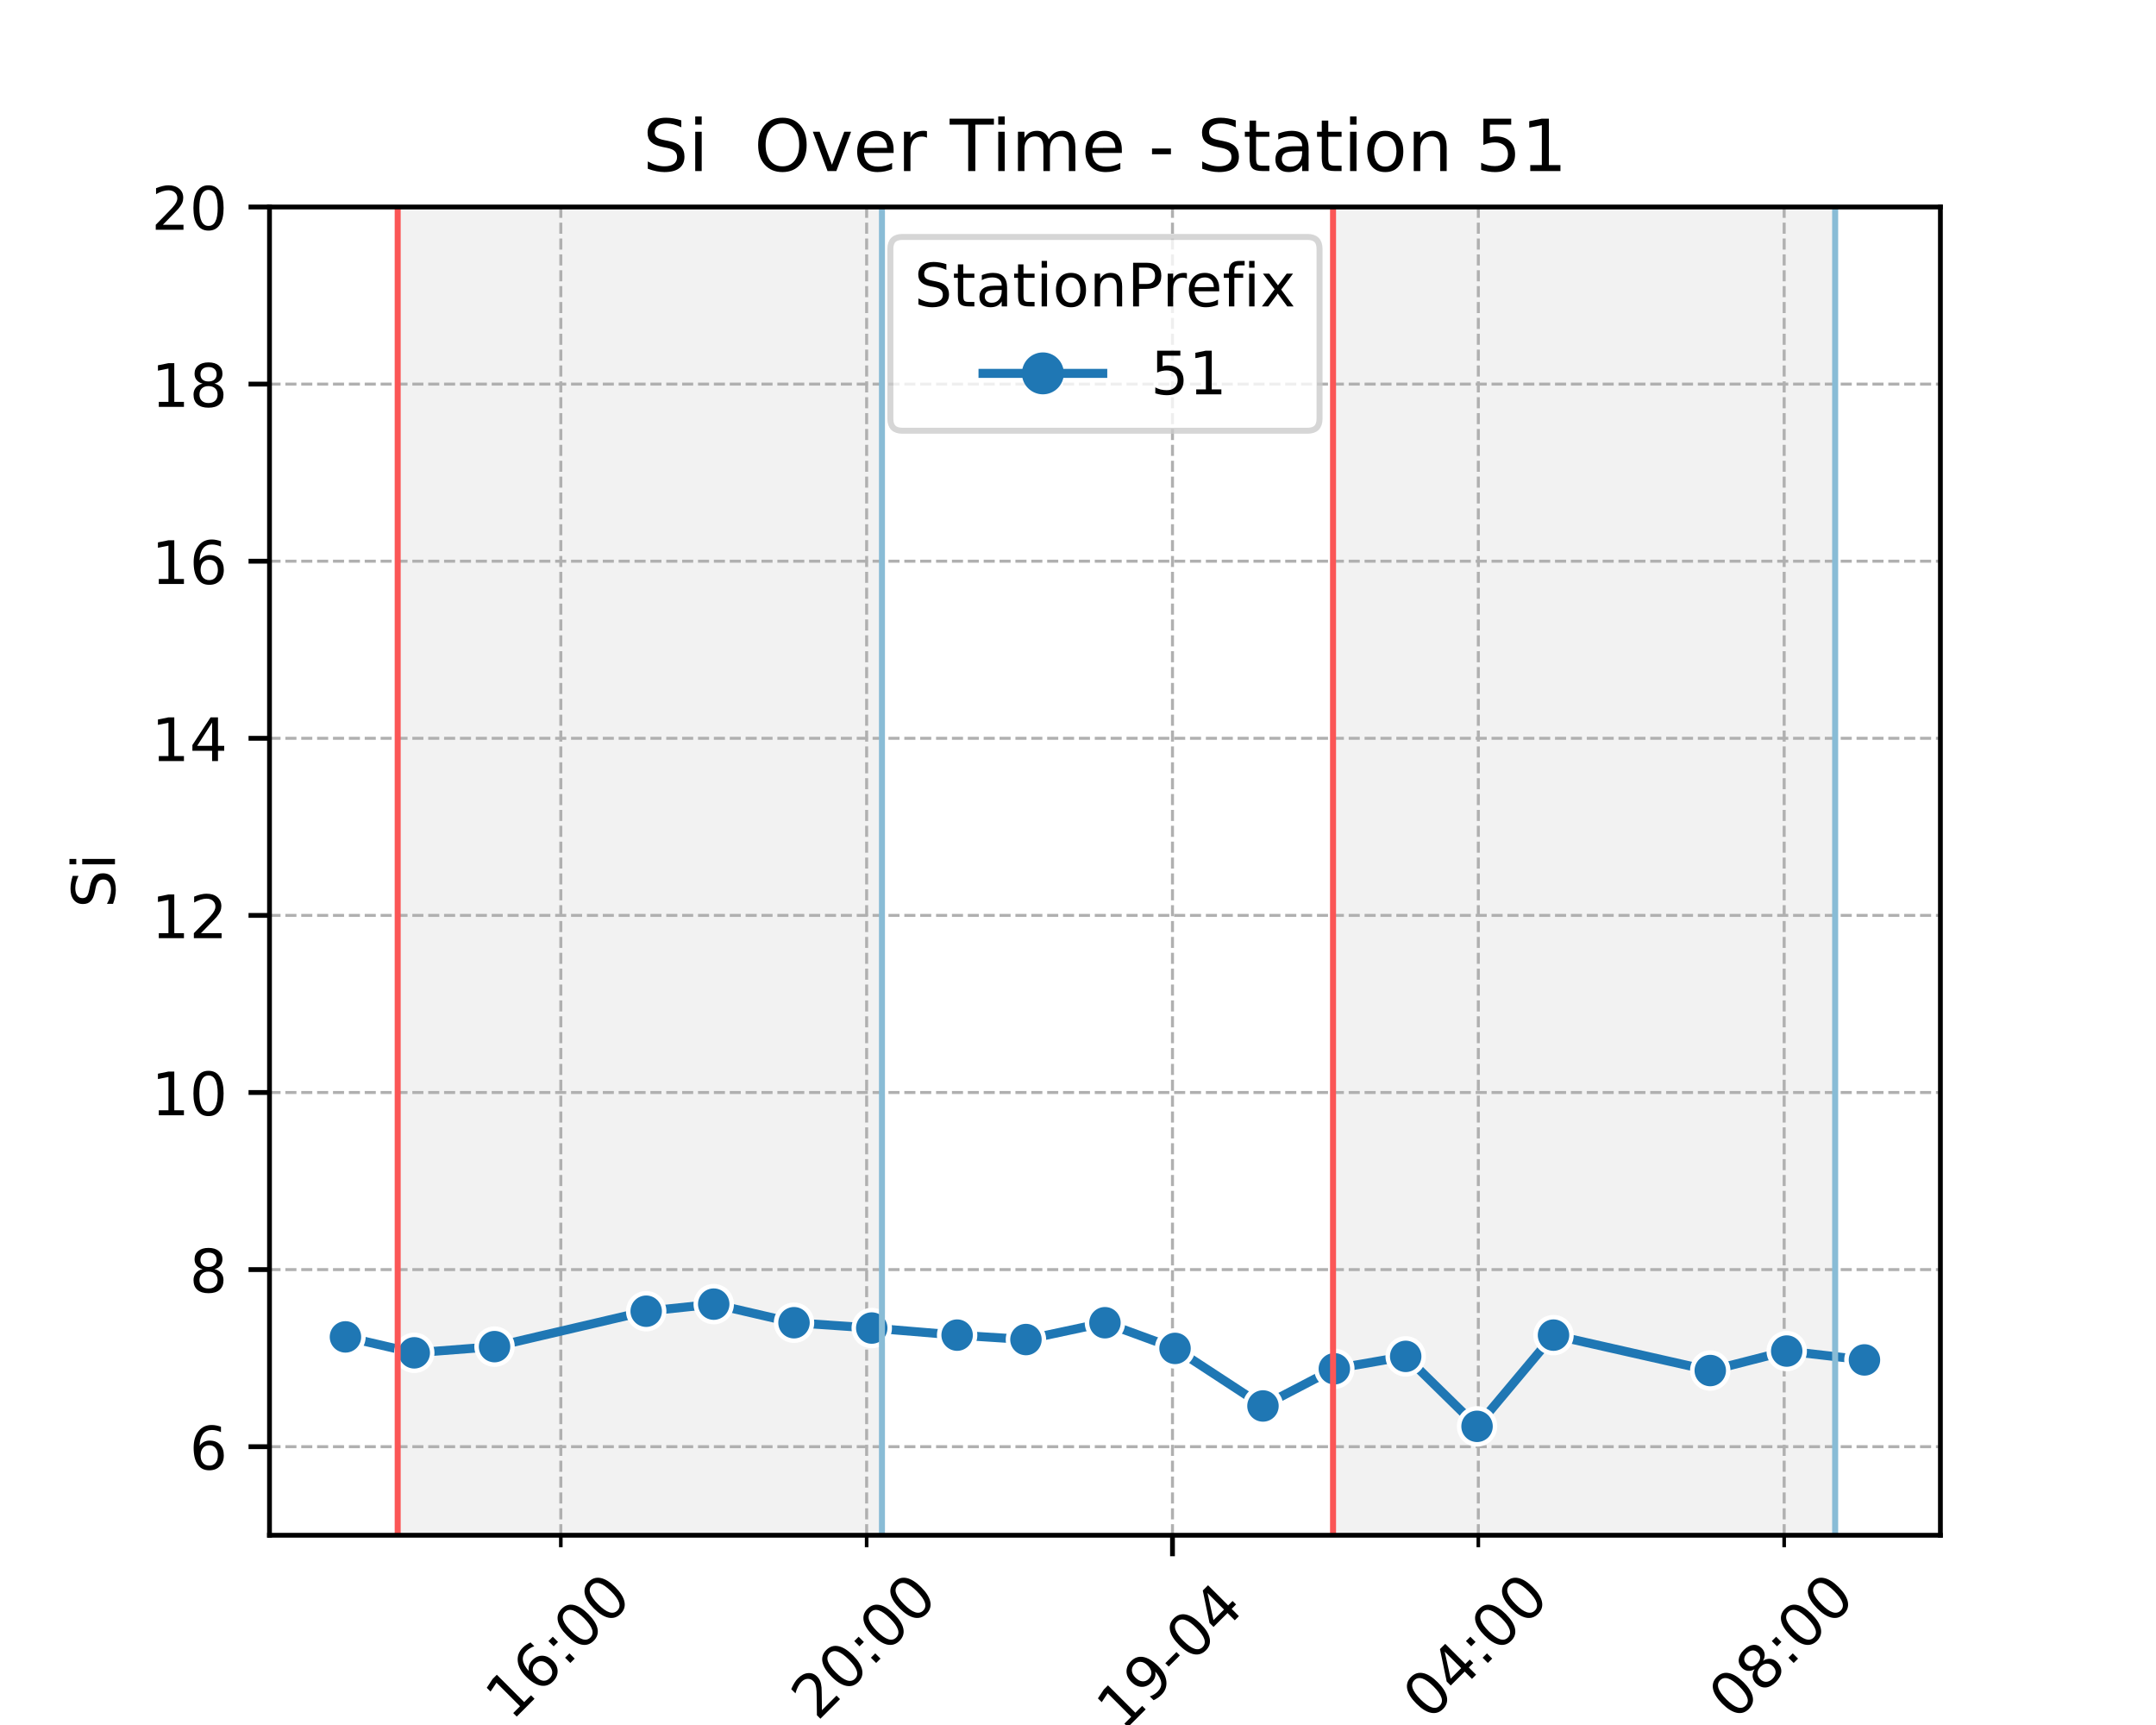
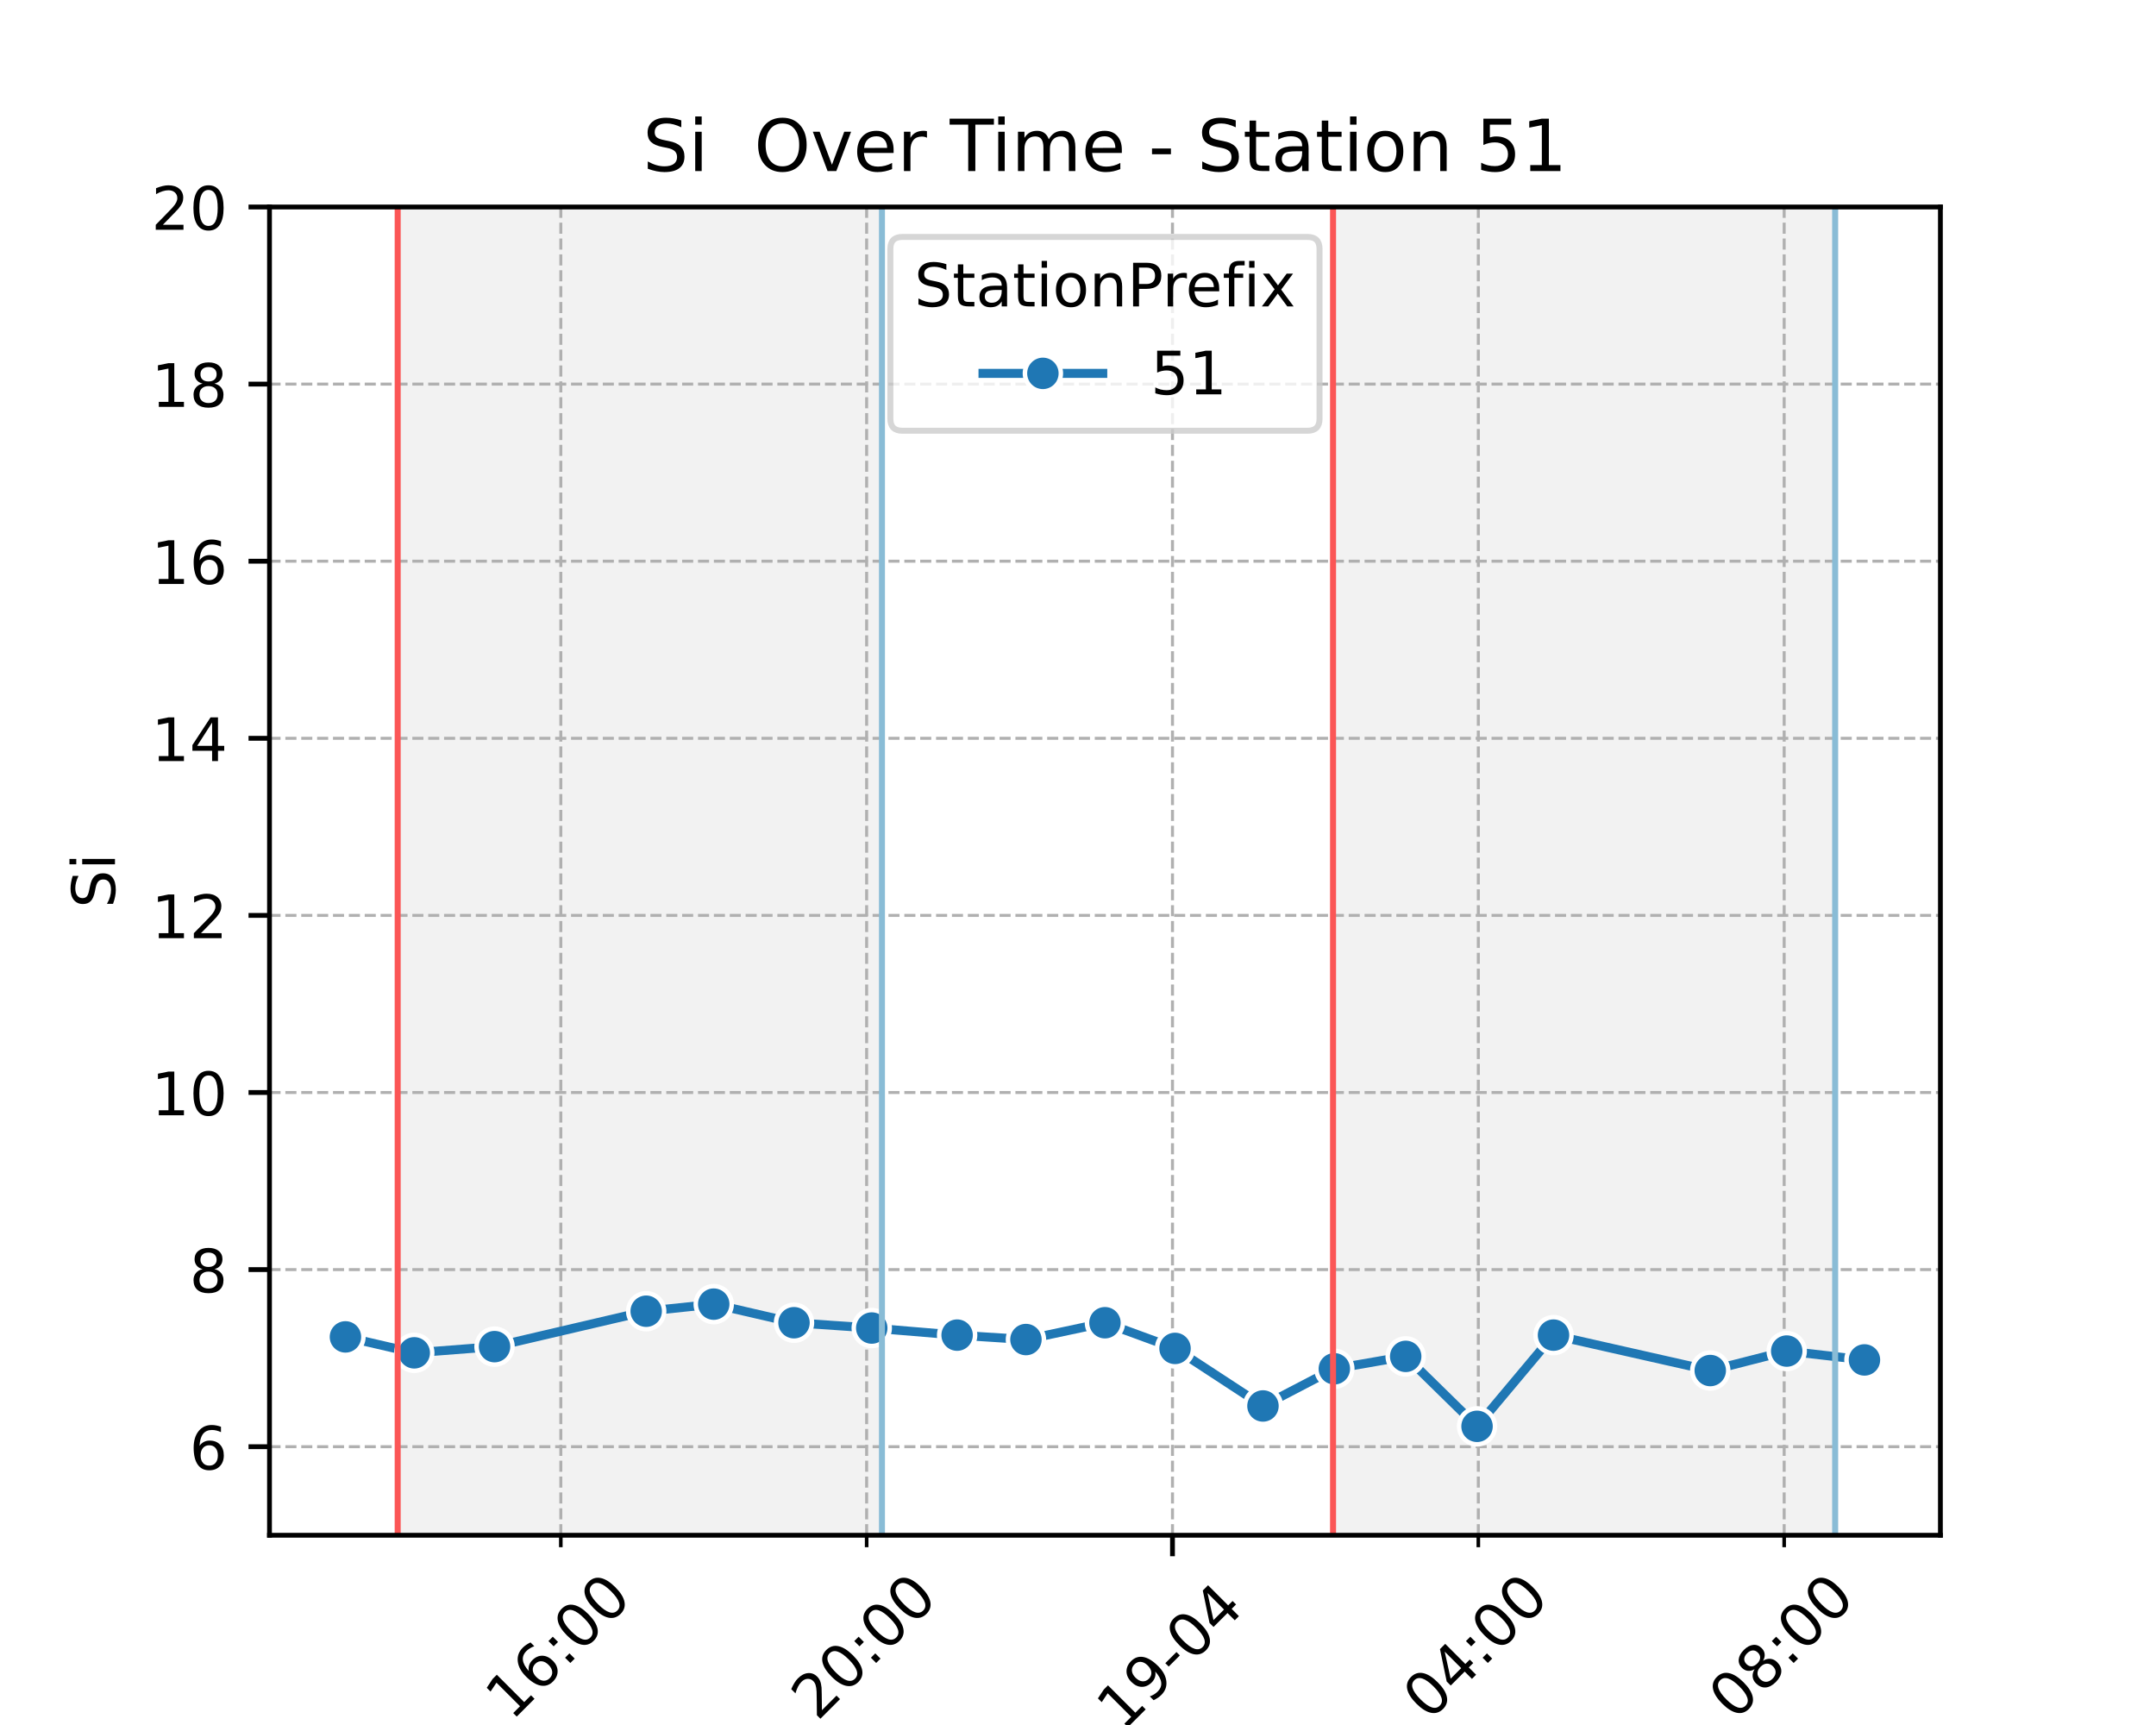
<svg xmlns="http://www.w3.org/2000/svg" xmlns:xlink="http://www.w3.org/1999/xlink" width="360pt" height="288pt" viewBox="0 0 360 288" version="1.1">
  <defs>
    <style type="text/css">*{stroke-linejoin: round; stroke-linecap: butt}</style>
  </defs>
  <g id="figure_1">
    <g id="patch_1">
      <path d="M 0 288  L 360 288  L 360 0  L 0 0  z " style="fill: #ffffff" />
    </g>
    <g id="axes_1">
      <g id="patch_2">
        <path d="M 45 256.32  L 324 256.32  L 324 34.56  L 45 34.56  z " style="fill: #ffffff" />
      </g>
      <g id="PolyCollection_1" />
      <g id="patch_3">
-         <path d="M 66.406 256.32  L 66.406 34.56  L 147.263 34.56  L 147.263 256.32  z " clip-path="url(#p3b43b92147)" style="fill: #d3d3d3; opacity: 0.3; stroke: #d3d3d3; stroke-linejoin: miter" />
+         <path d="M 66.406 256.32  L 66.406 34.56  L 147.263 34.56  L 147.263 256.32  z " clip-path="url(#p4fd5cb0d5d)" style="fill: #d3d3d3; opacity: 0.3; stroke: #d3d3d3; stroke-linejoin: miter" />
      </g>
      <g id="patch_4">
-         <path d="M 222.588 256.32  L 222.588 34.56  L 306.424 34.56  L 306.424 256.32  z " clip-path="url(#p3b43b92147)" style="fill: #d3d3d3; opacity: 0.3; stroke: #d3d3d3; stroke-linejoin: miter" />
+         <path d="M 222.588 256.32  L 222.588 34.56  L 306.424 34.56  L 306.424 256.32  z " clip-path="url(#p4fd5cb0d5d)" style="fill: #d3d3d3; opacity: 0.3; stroke: #d3d3d3; stroke-linejoin: miter" />
      </g>
      <g id="matplotlib.axis_1">
        <g id="xtick_1">
          <g id="line2d_1">
-             <path d="M 195.777 256.32  L 195.777 34.56  " clip-path="url(#p3b43b92147)" style="fill: none; stroke-dasharray: 1.85,0.8; stroke-dashoffset: 0; stroke: #b0b0b0; stroke-width: 0.5" />
+             <path d="M 195.777 256.32  L 195.777 34.56  " clip-path="url(#p4fd5cb0d5d)" style="fill: none; stroke-dasharray: 1.85,0.8; stroke-dashoffset: 0; stroke: #b0b0b0; stroke-width: 0.5" />
          </g>
          <g id="line2d_2">
            <defs>
-               <path id="m68db7515a3" d="M 0 0  L 0 3.5  " style="stroke: #000000; stroke-width: 0.8" />
-             </defs>
-             <g>
-               <use xlink:href="#m68db7515a3" x="195.777" y="256.32" style="stroke: #000000; stroke-width: 0.8" />
+               <path id="m7aec3abede" d="M 0 0  L 0 3.5  " style="stroke: #000000; stroke-width: 0.8" />
+             </defs>
+             <g>
+               <use xlink:href="#m7aec3abede" x="195.777" y="256.32" style="stroke: #000000; stroke-width: 0.8" />
            </g>
          </g>
          <g id="text_1">
            <g transform="translate(187.4551 289.2399) rotate(-45) scale(0.1 -0.1)">
              <defs>
                <path id="DejaVuSans-31" d="M 794 531  L 1825 531  L 1825 4091  L 703 3866  L 703 4441  L 1819 4666  L 2450 4666  L 2450 531  L 3481 531  L 3481 0  L 794 0  L 794 531  z " transform="scale(0.015625)" />
                <path id="DejaVuSans-39" d="M 703 97  L 703 672  Q 941 559 1184 500  Q 1428 441 1663 441  Q 2288 441 2617 861  Q 2947 1281 2994 2138  Q 2813 1869 2534 1725  Q 2256 1581 1919 1581  Q 1219 1581 811 2004  Q 403 2428 403 3163  Q 403 3881 828 4315  Q 1253 4750 1959 4750  Q 2769 4750 3195 4129  Q 3622 3509 3622 2328  Q 3622 1225 3098 567  Q 2575 -91 1691 -91  Q 1453 -91 1209 -44  Q 966 3 703 97  z M 1959 2075  Q 2384 2075 2632 2365  Q 2881 2656 2881 3163  Q 2881 3666 2632 3958  Q 2384 4250 1959 4250  Q 1534 4250 1286 3958  Q 1038 3666 1038 3163  Q 1038 2656 1286 2365  Q 1534 2075 1959 2075  z " transform="scale(0.015625)" />
                <path id="DejaVuSans-2d" d="M 313 2009  L 1997 2009  L 1997 1497  L 313 1497  L 313 2009  z " transform="scale(0.015625)" />
                <path id="DejaVuSans-30" d="M 2034 4250  Q 1547 4250 1301 3770  Q 1056 3291 1056 2328  Q 1056 1369 1301 889  Q 1547 409 2034 409  Q 2525 409 2770 889  Q 3016 1369 3016 2328  Q 3016 3291 2770 3770  Q 2525 4250 2034 4250  z M 2034 4750  Q 2819 4750 3233 4129  Q 3647 3509 3647 2328  Q 3647 1150 3233 529  Q 2819 -91 2034 -91  Q 1250 -91 836 529  Q 422 1150 422 2328  Q 422 3509 836 4129  Q 1250 4750 2034 4750  z " transform="scale(0.015625)" />
                <path id="DejaVuSans-34" d="M 2419 4116  L 825 1625  L 2419 1625  L 2419 4116  z M 2253 4666  L 3047 4666  L 3047 1625  L 3713 1625  L 3713 1100  L 3047 1100  L 3047 0  L 2419 0  L 2419 1100  L 313 1100  L 313 1709  L 2253 4666  z " transform="scale(0.015625)" />
              </defs>
              <use xlink:href="#DejaVuSans-31" />
              <use xlink:href="#DejaVuSans-39" x="63.623" />
              <use xlink:href="#DejaVuSans-2d" x="127.246" />
              <use xlink:href="#DejaVuSans-30" x="163.33" />
              <use xlink:href="#DejaVuSans-34" x="226.953" />
            </g>
          </g>
        </g>
        <g id="xtick_2">
          <g id="line2d_3">
-             <path d="M 93.642 256.32  L 93.642 34.56  " clip-path="url(#p3b43b92147)" style="fill: none; stroke-dasharray: 1.85,0.8; stroke-dashoffset: 0; stroke: #b0b0b0; stroke-width: 0.5" />
+             <path d="M 93.642 256.32  L 93.642 34.56  " clip-path="url(#p4fd5cb0d5d)" style="fill: none; stroke-dasharray: 1.85,0.8; stroke-dashoffset: 0; stroke: #b0b0b0; stroke-width: 0.5" />
          </g>
          <g id="line2d_4">
            <defs>
-               <path id="mc9c4d516b4" d="M 0 0  L 0 2  " style="stroke: #000000; stroke-width: 0.6" />
-             </defs>
-             <g>
-               <use xlink:href="#mc9c4d516b4" x="93.642" y="256.32" style="stroke: #000000; stroke-width: 0.6" />
+               <path id="m245b48e491" d="M 0 0  L 0 2  " style="stroke: #000000; stroke-width: 0.6" />
+             </defs>
+             <g>
+               <use xlink:href="#m245b48e491" x="93.642" y="256.32" style="stroke: #000000; stroke-width: 0.6" />
            </g>
          </g>
          <g id="text_2">
            <g transform="translate(85.40421 287.4708) rotate(-45) scale(0.1 -0.1)">
              <defs>
                <path id="DejaVuSans-36" d="M 2113 2584  Q 1688 2584 1439 2293  Q 1191 2003 1191 1497  Q 1191 994 1439 701  Q 1688 409 2113 409  Q 2538 409 2786 701  Q 3034 994 3034 1497  Q 3034 2003 2786 2293  Q 2538 2584 2113 2584  z M 3366 4563  L 3366 3988  Q 3128 4100 2886 4159  Q 2644 4219 2406 4219  Q 1781 4219 1451 3797  Q 1122 3375 1075 2522  Q 1259 2794 1537 2939  Q 1816 3084 2150 3084  Q 2853 3084 3261 2657  Q 3669 2231 3669 1497  Q 3669 778 3244 343  Q 2819 -91 2113 -91  Q 1303 -91 875 529  Q 447 1150 447 2328  Q 447 3434 972 4092  Q 1497 4750 2381 4750  Q 2619 4750 2861 4703  Q 3103 4656 3366 4563  z " transform="scale(0.015625)" />
                <path id="DejaVuSans-3a" d="M 750 794  L 1409 794  L 1409 0  L 750 0  L 750 794  z M 750 3309  L 1409 3309  L 1409 2516  L 750 2516  L 750 3309  z " transform="scale(0.015625)" />
              </defs>
              <use xlink:href="#DejaVuSans-31" />
              <use xlink:href="#DejaVuSans-36" x="63.623" />
              <use xlink:href="#DejaVuSans-3a" x="127.246" />
              <use xlink:href="#DejaVuSans-30" x="160.938" />
              <use xlink:href="#DejaVuSans-30" x="224.561" />
            </g>
          </g>
        </g>
        <g id="xtick_3">
          <g id="line2d_5">
-             <path d="M 144.71 256.32  L 144.71 34.56  " clip-path="url(#p3b43b92147)" style="fill: none; stroke-dasharray: 1.85,0.8; stroke-dashoffset: 0; stroke: #b0b0b0; stroke-width: 0.5" />
+             <path d="M 144.71 256.32  L 144.71 34.56  " clip-path="url(#p4fd5cb0d5d)" style="fill: none; stroke-dasharray: 1.85,0.8; stroke-dashoffset: 0; stroke: #b0b0b0; stroke-width: 0.5" />
          </g>
          <g id="line2d_6">
            <g>
-               <use xlink:href="#mc9c4d516b4" x="144.71" y="256.32" style="stroke: #000000; stroke-width: 0.6" />
+               <use xlink:href="#m245b48e491" x="144.71" y="256.32" style="stroke: #000000; stroke-width: 0.6" />
            </g>
          </g>
          <g id="text_3">
            <g transform="translate(136.4719 287.4708) rotate(-45) scale(0.1 -0.1)">
              <defs>
                <path id="DejaVuSans-32" d="M 1228 531  L 3431 531  L 3431 0  L 469 0  L 469 531  Q 828 903 1448 1529  Q 2069 2156 2228 2338  Q 2531 2678 2651 2914  Q 2772 3150 2772 3378  Q 2772 3750 2511 3984  Q 2250 4219 1831 4219  Q 1534 4219 1204 4116  Q 875 4013 500 3803  L 500 4441  Q 881 4594 1212 4672  Q 1544 4750 1819 4750  Q 2544 4750 2975 4387  Q 3406 4025 3406 3419  Q 3406 3131 3298 2873  Q 3191 2616 2906 2266  Q 2828 2175 2409 1742  Q 1991 1309 1228 531  z " transform="scale(0.015625)" />
              </defs>
              <use xlink:href="#DejaVuSans-32" />
              <use xlink:href="#DejaVuSans-30" x="63.623" />
              <use xlink:href="#DejaVuSans-3a" x="127.246" />
              <use xlink:href="#DejaVuSans-30" x="160.938" />
              <use xlink:href="#DejaVuSans-30" x="224.561" />
            </g>
          </g>
        </g>
        <g id="xtick_4">
          <g id="line2d_7">
-             <path d="M 246.845 256.32  L 246.845 34.56  " clip-path="url(#p3b43b92147)" style="fill: none; stroke-dasharray: 1.85,0.8; stroke-dashoffset: 0; stroke: #b0b0b0; stroke-width: 0.5" />
+             <path d="M 246.845 256.32  L 246.845 34.56  " clip-path="url(#p4fd5cb0d5d)" style="fill: none; stroke-dasharray: 1.85,0.8; stroke-dashoffset: 0; stroke: #b0b0b0; stroke-width: 0.5" />
          </g>
          <g id="line2d_8">
            <g>
-               <use xlink:href="#mc9c4d516b4" x="246.845" y="256.32" style="stroke: #000000; stroke-width: 0.6" />
+               <use xlink:href="#m245b48e491" x="246.845" y="256.32" style="stroke: #000000; stroke-width: 0.6" />
            </g>
          </g>
          <g id="text_4">
            <g transform="translate(238.6074 287.4708) rotate(-45) scale(0.1 -0.1)">
              <use xlink:href="#DejaVuSans-30" />
              <use xlink:href="#DejaVuSans-34" x="63.623" />
              <use xlink:href="#DejaVuSans-3a" x="127.246" />
              <use xlink:href="#DejaVuSans-30" x="160.938" />
              <use xlink:href="#DejaVuSans-30" x="224.561" />
            </g>
          </g>
        </g>
        <g id="xtick_5">
          <g id="line2d_9">
-             <path d="M 297.913 256.32  L 297.913 34.56  " clip-path="url(#p3b43b92147)" style="fill: none; stroke-dasharray: 1.85,0.8; stroke-dashoffset: 0; stroke: #b0b0b0; stroke-width: 0.5" />
+             <path d="M 297.913 256.32  L 297.913 34.56  " clip-path="url(#p4fd5cb0d5d)" style="fill: none; stroke-dasharray: 1.85,0.8; stroke-dashoffset: 0; stroke: #b0b0b0; stroke-width: 0.5" />
          </g>
          <g id="line2d_10">
            <g>
-               <use xlink:href="#mc9c4d516b4" x="297.913" y="256.32" style="stroke: #000000; stroke-width: 0.6" />
+               <use xlink:href="#m245b48e491" x="297.913" y="256.32" style="stroke: #000000; stroke-width: 0.6" />
            </g>
          </g>
          <g id="text_5">
            <g transform="translate(289.6751 287.4708) rotate(-45) scale(0.1 -0.1)">
              <defs>
                <path id="DejaVuSans-38" d="M 2034 2216  Q 1584 2216 1326 1975  Q 1069 1734 1069 1313  Q 1069 891 1326 650  Q 1584 409 2034 409  Q 2484 409 2743 651  Q 3003 894 3003 1313  Q 3003 1734 2745 1975  Q 2488 2216 2034 2216  z M 1403 2484  Q 997 2584 770 2862  Q 544 3141 544 3541  Q 544 4100 942 4425  Q 1341 4750 2034 4750  Q 2731 4750 3128 4425  Q 3525 4100 3525 3541  Q 3525 3141 3298 2862  Q 3072 2584 2669 2484  Q 3125 2378 3379 2068  Q 3634 1759 3634 1313  Q 3634 634 3220 271  Q 2806 -91 2034 -91  Q 1263 -91 848 271  Q 434 634 434 1313  Q 434 1759 690 2068  Q 947 2378 1403 2484  z M 1172 3481  Q 1172 3119 1398 2916  Q 1625 2713 2034 2713  Q 2441 2713 2670 2916  Q 2900 3119 2900 3481  Q 2900 3844 2670 4047  Q 2441 4250 2034 4250  Q 1625 4250 1398 4047  Q 1172 3844 1172 3481  z " transform="scale(0.015625)" />
              </defs>
              <use xlink:href="#DejaVuSans-30" />
              <use xlink:href="#DejaVuSans-38" x="63.623" />
              <use xlink:href="#DejaVuSans-3a" x="127.246" />
              <use xlink:href="#DejaVuSans-30" x="160.938" />
              <use xlink:href="#DejaVuSans-30" x="224.561" />
            </g>
          </g>
        </g>
        <g id="text_6">
          <g transform="translate(160.3352 302.3089) scale(0.1 -0.1)">
            <defs>
              <path id="DejaVuSans-53" d="M 3425 4513  L 3425 3897  Q 3066 4069 2747 4153  Q 2428 4238 2131 4238  Q 1616 4238 1336 4038  Q 1056 3838 1056 3469  Q 1056 3159 1242 3001  Q 1428 2844 1947 2747  L 2328 2669  Q 3034 2534 3370 2195  Q 3706 1856 3706 1288  Q 3706 609 3251 259  Q 2797 -91 1919 -91  Q 1588 -91 1214 -16  Q 841 59 441 206  L 441 856  Q 825 641 1194 531  Q 1563 422 1919 422  Q 2459 422 2753 634  Q 3047 847 3047 1241  Q 3047 1584 2836 1778  Q 2625 1972 2144 2069  L 1759 2144  Q 1053 2284 737 2584  Q 422 2884 422 3419  Q 422 4038 858 4394  Q 1294 4750 2059 4750  Q 2388 4750 2728 4690  Q 3069 4631 3425 4513  z " transform="scale(0.015625)" />
              <path id="DejaVuSans-74" d="M 1172 4494  L 1172 3500  L 2356 3500  L 2356 3053  L 1172 3053  L 1172 1153  Q 1172 725 1289 603  Q 1406 481 1766 481  L 2356 481  L 2356 0  L 1766 0  Q 1100 0 847 248  Q 594 497 594 1153  L 594 3053  L 172 3053  L 172 3500  L 594 3500  L 594 4494  L 1172 4494  z " transform="scale(0.015625)" />
              <path id="DejaVuSans-61" d="M 2194 1759  Q 1497 1759 1228 1600  Q 959 1441 959 1056  Q 959 750 1161 570  Q 1363 391 1709 391  Q 2188 391 2477 730  Q 2766 1069 2766 1631  L 2766 1759  L 2194 1759  z M 3341 1997  L 3341 0  L 2766 0  L 2766 531  Q 2569 213 2275 61  Q 1981 -91 1556 -91  Q 1019 -91 701 211  Q 384 513 384 1019  Q 384 1609 779 1909  Q 1175 2209 1959 2209  L 2766 2209  L 2766 2266  Q 2766 2663 2505 2880  Q 2244 3097 1772 3097  Q 1472 3097 1187 3025  Q 903 2953 641 2809  L 641 3341  Q 956 3463 1253 3523  Q 1550 3584 1831 3584  Q 2591 3584 2966 3190  Q 3341 2797 3341 1997  z " transform="scale(0.015625)" />
              <path id="DejaVuSans-72" d="M 2631 2963  Q 2534 3019 2420 3045  Q 2306 3072 2169 3072  Q 1681 3072 1420 2755  Q 1159 2438 1159 1844  L 1159 0  L 581 0  L 581 3500  L 1159 3500  L 1159 2956  Q 1341 3275 1631 3429  Q 1922 3584 2338 3584  Q 2397 3584 2469 3576  Q 2541 3569 2628 3553  L 2631 2963  z " transform="scale(0.015625)" />
              <path id="DejaVuSans-44" d="M 1259 4147  L 1259 519  L 2022 519  Q 2988 519 3436 956  Q 3884 1394 3884 2338  Q 3884 3275 3436 3711  Q 2988 4147 2022 4147  L 1259 4147  z M 628 4666  L 1925 4666  Q 3281 4666 3915 4102  Q 4550 3538 4550 2338  Q 4550 1131 3912 565  Q 3275 0 1925 0  L 628 0  L 628 4666  z " transform="scale(0.015625)" />
              <path id="DejaVuSans-65" d="M 3597 1894  L 3597 1613  L 953 1613  Q 991 1019 1311 708  Q 1631 397 2203 397  Q 2534 397 2845 478  Q 3156 559 3463 722  L 3463 178  Q 3153 47 2828 -22  Q 2503 -91 2169 -91  Q 1331 -91 842 396  Q 353 884 353 1716  Q 353 2575 817 3079  Q 1281 3584 2069 3584  Q 2775 3584 3186 3129  Q 3597 2675 3597 1894  z M 3022 2063  Q 3016 2534 2758 2815  Q 2500 3097 2075 3097  Q 1594 3097 1305 2825  Q 1016 2553 972 2059  L 3022 2063  z " transform="scale(0.015625)" />
            </defs>
            <use xlink:href="#DejaVuSans-53" />
            <use xlink:href="#DejaVuSans-74" x="63.477" />
            <use xlink:href="#DejaVuSans-61" x="102.686" />
            <use xlink:href="#DejaVuSans-72" x="163.965" />
            <use xlink:href="#DejaVuSans-74" x="205.078" />
            <use xlink:href="#DejaVuSans-44" x="244.287" />
            <use xlink:href="#DejaVuSans-61" x="321.289" />
            <use xlink:href="#DejaVuSans-74" x="382.568" />
            <use xlink:href="#DejaVuSans-65" x="421.777" />
          </g>
        </g>
      </g>
      <g id="matplotlib.axis_2">
        <g id="ytick_1">
          <g id="line2d_11">
-             <path d="M 45 241.536  L 324 241.536  " clip-path="url(#p3b43b92147)" style="fill: none; stroke-dasharray: 1.85,0.8; stroke-dashoffset: 0; stroke: #b0b0b0; stroke-width: 0.5" />
+             <path d="M 45 241.536  L 324 241.536  " clip-path="url(#p4fd5cb0d5d)" style="fill: none; stroke-dasharray: 1.85,0.8; stroke-dashoffset: 0; stroke: #b0b0b0; stroke-width: 0.5" />
          </g>
          <g id="line2d_12">
            <defs>
-               <path id="m8b7fc5778b" d="M 0 0  L -3.5 0  " style="stroke: #000000; stroke-width: 0.8" />
-             </defs>
-             <g>
-               <use xlink:href="#m8b7fc5778b" x="45" y="241.536" style="stroke: #000000; stroke-width: 0.8" />
+               <path id="m2b1822220c" d="M 0 0  L -3.5 0  " style="stroke: #000000; stroke-width: 0.8" />
+             </defs>
+             <g>
+               <use xlink:href="#m2b1822220c" x="45" y="241.536" style="stroke: #000000; stroke-width: 0.8" />
            </g>
          </g>
          <g id="text_7">
            <g transform="translate(31.6375 245.3352) scale(0.1 -0.1)">
              <use xlink:href="#DejaVuSans-36" />
            </g>
          </g>
        </g>
        <g id="ytick_2">
          <g id="line2d_13">
-             <path d="M 45 211.968  L 324 211.968  " clip-path="url(#p3b43b92147)" style="fill: none; stroke-dasharray: 1.85,0.8; stroke-dashoffset: 0; stroke: #b0b0b0; stroke-width: 0.5" />
+             <path d="M 45 211.968  L 324 211.968  " clip-path="url(#p4fd5cb0d5d)" style="fill: none; stroke-dasharray: 1.85,0.8; stroke-dashoffset: 0; stroke: #b0b0b0; stroke-width: 0.5" />
          </g>
          <g id="line2d_14">
            <g>
-               <use xlink:href="#m8b7fc5778b" x="45" y="211.968" style="stroke: #000000; stroke-width: 0.8" />
+               <use xlink:href="#m2b1822220c" x="45" y="211.968" style="stroke: #000000; stroke-width: 0.8" />
            </g>
          </g>
          <g id="text_8">
            <g transform="translate(31.6375 215.7672) scale(0.1 -0.1)">
              <use xlink:href="#DejaVuSans-38" />
            </g>
          </g>
        </g>
        <g id="ytick_3">
          <g id="line2d_15">
-             <path d="M 45 182.4  L 324 182.4  " clip-path="url(#p3b43b92147)" style="fill: none; stroke-dasharray: 1.85,0.8; stroke-dashoffset: 0; stroke: #b0b0b0; stroke-width: 0.5" />
+             <path d="M 45 182.4  L 324 182.4  " clip-path="url(#p4fd5cb0d5d)" style="fill: none; stroke-dasharray: 1.85,0.8; stroke-dashoffset: 0; stroke: #b0b0b0; stroke-width: 0.5" />
          </g>
          <g id="line2d_16">
            <g>
-               <use xlink:href="#m8b7fc5778b" x="45" y="182.4" style="stroke: #000000; stroke-width: 0.8" />
+               <use xlink:href="#m2b1822220c" x="45" y="182.4" style="stroke: #000000; stroke-width: 0.8" />
            </g>
          </g>
          <g id="text_9">
            <g transform="translate(25.275 186.1992) scale(0.1 -0.1)">
              <use xlink:href="#DejaVuSans-31" />
              <use xlink:href="#DejaVuSans-30" x="63.623" />
            </g>
          </g>
        </g>
        <g id="ytick_4">
          <g id="line2d_17">
-             <path d="M 45 152.832  L 324 152.832  " clip-path="url(#p3b43b92147)" style="fill: none; stroke-dasharray: 1.85,0.8; stroke-dashoffset: 0; stroke: #b0b0b0; stroke-width: 0.5" />
+             <path d="M 45 152.832  L 324 152.832  " clip-path="url(#p4fd5cb0d5d)" style="fill: none; stroke-dasharray: 1.85,0.8; stroke-dashoffset: 0; stroke: #b0b0b0; stroke-width: 0.5" />
          </g>
          <g id="line2d_18">
            <g>
-               <use xlink:href="#m8b7fc5778b" x="45" y="152.832" style="stroke: #000000; stroke-width: 0.8" />
+               <use xlink:href="#m2b1822220c" x="45" y="152.832" style="stroke: #000000; stroke-width: 0.8" />
            </g>
          </g>
          <g id="text_10">
            <g transform="translate(25.275 156.6312) scale(0.1 -0.1)">
              <use xlink:href="#DejaVuSans-31" />
              <use xlink:href="#DejaVuSans-32" x="63.623" />
            </g>
          </g>
        </g>
        <g id="ytick_5">
          <g id="line2d_19">
-             <path d="M 45 123.264  L 324 123.264  " clip-path="url(#p3b43b92147)" style="fill: none; stroke-dasharray: 1.85,0.8; stroke-dashoffset: 0; stroke: #b0b0b0; stroke-width: 0.5" />
+             <path d="M 45 123.264  L 324 123.264  " clip-path="url(#p4fd5cb0d5d)" style="fill: none; stroke-dasharray: 1.85,0.8; stroke-dashoffset: 0; stroke: #b0b0b0; stroke-width: 0.5" />
          </g>
          <g id="line2d_20">
            <g>
-               <use xlink:href="#m8b7fc5778b" x="45" y="123.264" style="stroke: #000000; stroke-width: 0.8" />
+               <use xlink:href="#m2b1822220c" x="45" y="123.264" style="stroke: #000000; stroke-width: 0.8" />
            </g>
          </g>
          <g id="text_11">
            <g transform="translate(25.275 127.0632) scale(0.1 -0.1)">
              <use xlink:href="#DejaVuSans-31" />
              <use xlink:href="#DejaVuSans-34" x="63.623" />
            </g>
          </g>
        </g>
        <g id="ytick_6">
          <g id="line2d_21">
-             <path d="M 45 93.696  L 324 93.696  " clip-path="url(#p3b43b92147)" style="fill: none; stroke-dasharray: 1.85,0.8; stroke-dashoffset: 0; stroke: #b0b0b0; stroke-width: 0.5" />
+             <path d="M 45 93.696  L 324 93.696  " clip-path="url(#p4fd5cb0d5d)" style="fill: none; stroke-dasharray: 1.85,0.8; stroke-dashoffset: 0; stroke: #b0b0b0; stroke-width: 0.5" />
          </g>
          <g id="line2d_22">
            <g>
-               <use xlink:href="#m8b7fc5778b" x="45" y="93.696" style="stroke: #000000; stroke-width: 0.8" />
+               <use xlink:href="#m2b1822220c" x="45" y="93.696" style="stroke: #000000; stroke-width: 0.8" />
            </g>
          </g>
          <g id="text_12">
            <g transform="translate(25.275 97.49522) scale(0.1 -0.1)">
              <use xlink:href="#DejaVuSans-31" />
              <use xlink:href="#DejaVuSans-36" x="63.623" />
            </g>
          </g>
        </g>
        <g id="ytick_7">
          <g id="line2d_23">
-             <path d="M 45 64.128  L 324 64.128  " clip-path="url(#p3b43b92147)" style="fill: none; stroke-dasharray: 1.85,0.8; stroke-dashoffset: 0; stroke: #b0b0b0; stroke-width: 0.5" />
+             <path d="M 45 64.128  L 324 64.128  " clip-path="url(#p4fd5cb0d5d)" style="fill: none; stroke-dasharray: 1.85,0.8; stroke-dashoffset: 0; stroke: #b0b0b0; stroke-width: 0.5" />
          </g>
          <g id="line2d_24">
            <g>
-               <use xlink:href="#m8b7fc5778b" x="45" y="64.128" style="stroke: #000000; stroke-width: 0.8" />
+               <use xlink:href="#m2b1822220c" x="45" y="64.128" style="stroke: #000000; stroke-width: 0.8" />
            </g>
          </g>
          <g id="text_13">
            <g transform="translate(25.275 67.92722) scale(0.1 -0.1)">
              <use xlink:href="#DejaVuSans-31" />
              <use xlink:href="#DejaVuSans-38" x="63.623" />
            </g>
          </g>
        </g>
        <g id="ytick_8">
          <g id="line2d_25">
-             <path d="M 45 34.56  L 324 34.56  " clip-path="url(#p3b43b92147)" style="fill: none; stroke-dasharray: 1.85,0.8; stroke-dashoffset: 0; stroke: #b0b0b0; stroke-width: 0.5" />
+             <path d="M 45 34.56  L 324 34.56  " clip-path="url(#p4fd5cb0d5d)" style="fill: none; stroke-dasharray: 1.85,0.8; stroke-dashoffset: 0; stroke: #b0b0b0; stroke-width: 0.5" />
          </g>
          <g id="line2d_26">
            <g>
-               <use xlink:href="#m8b7fc5778b" x="45" y="34.56" style="stroke: #000000; stroke-width: 0.8" />
+               <use xlink:href="#m2b1822220c" x="45" y="34.56" style="stroke: #000000; stroke-width: 0.8" />
            </g>
          </g>
          <g id="text_14">
            <g transform="translate(25.275 38.35922) scale(0.1 -0.1)">
              <use xlink:href="#DejaVuSans-32" />
              <use xlink:href="#DejaVuSans-30" x="63.623" />
            </g>
          </g>
        </g>
        <g id="text_15">
          <g transform="translate(19.19531 151.5923) rotate(-90) scale(0.1 -0.1)">
            <defs>
              <path id="DejaVuSans-69" d="M 603 3500  L 1178 3500  L 1178 0  L 603 0  L 603 3500  z M 603 4863  L 1178 4863  L 1178 4134  L 603 4134  L 603 4863  z " transform="scale(0.015625)" />
              <path id="DejaVuSans-20" transform="scale(0.015625)" />
            </defs>
            <use xlink:href="#DejaVuSans-53" />
            <use xlink:href="#DejaVuSans-69" x="63.477" />
            <use xlink:href="#DejaVuSans-20" x="91.26" />
          </g>
        </g>
      </g>
      <g id="line2d_27">
-         <path d="M 57.682 223.204  L 69.172 225.865  L 82.577 224.83  L 107.898 218.916  L 119.176 217.734  L 132.581 220.838  L 145.561 221.725  L 159.817 222.908  L 171.308 223.647  L 184.5 220.838  L 196.203 225.126  L 210.885 234.735  L 222.801 228.526  L 234.717 226.456  L 246.632 238.136  L 259.399 222.908  L 285.572 228.822  L 298.338 225.569  L 311.318 227.048  " clip-path="url(#p3b43b92147)" style="fill: none; stroke: #1f77b4; stroke-width: 1.5; stroke-linecap: square" />
+         <path d="M 57.682 223.204  L 69.172 225.865  L 82.577 224.83  L 107.898 218.916  L 119.176 217.734  L 132.581 220.838  L 145.561 221.725  L 159.817 222.908  L 171.308 223.647  L 184.5 220.838  L 196.203 225.126  L 210.885 234.735  L 222.801 228.526  L 234.717 226.456  L 246.632 238.136  L 259.399 222.908  L 285.572 228.822  L 298.338 225.569  L 311.318 227.048  " clip-path="url(#p4fd5cb0d5d)" style="fill: none; stroke: #1f77b4; stroke-width: 1.5; stroke-linecap: square" />
        <defs>
-           <path id="m3ff58c06f9" d="M 0 3  C 0.796 3 1.559 2.684 2.121 2.121  C 2.684 1.559 3 0.796 3 0  C 3 -0.796 2.684 -1.559 2.121 -2.121  C 1.559 -2.684 0.796 -3 0 -3  C -0.796 -3 -1.559 -2.684 -2.121 -2.121  C -2.684 -1.559 -3 -0.796 -3 0  C -3 0.796 -2.684 1.559 -2.121 2.121  C -1.559 2.684 -0.796 3 0 3  z " style="stroke: #ffffff; stroke-width: 0.75" />
+           <path id="ma90567924d" d="M 0 3  C 0.796 3 1.559 2.684 2.121 2.121  C 2.684 1.559 3 0.796 3 0  C 3 -0.796 2.684 -1.559 2.121 -2.121  C 1.559 -2.684 0.796 -3 0 -3  C -0.796 -3 -1.559 -2.684 -2.121 -2.121  C -2.684 -1.559 -3 -0.796 -3 0  C -3 0.796 -2.684 1.559 -2.121 2.121  C -1.559 2.684 -0.796 3 0 3  z " style="stroke: #ffffff; stroke-width: 0.75" />
        </defs>
-         <g clip-path="url(#p3b43b92147)">
-           <use xlink:href="#m3ff58c06f9" x="57.682" y="223.204" style="fill: #1f77b4; stroke: #ffffff; stroke-width: 0.75" />
-           <use xlink:href="#m3ff58c06f9" x="69.172" y="225.865" style="fill: #1f77b4; stroke: #ffffff; stroke-width: 0.75" />
-           <use xlink:href="#m3ff58c06f9" x="82.577" y="224.83" style="fill: #1f77b4; stroke: #ffffff; stroke-width: 0.75" />
-           <use xlink:href="#m3ff58c06f9" x="107.898" y="218.916" style="fill: #1f77b4; stroke: #ffffff; stroke-width: 0.75" />
-           <use xlink:href="#m3ff58c06f9" x="119.176" y="217.734" style="fill: #1f77b4; stroke: #ffffff; stroke-width: 0.75" />
-           <use xlink:href="#m3ff58c06f9" x="132.581" y="220.838" style="fill: #1f77b4; stroke: #ffffff; stroke-width: 0.75" />
-           <use xlink:href="#m3ff58c06f9" x="145.561" y="221.725" style="fill: #1f77b4; stroke: #ffffff; stroke-width: 0.75" />
-           <use xlink:href="#m3ff58c06f9" x="159.817" y="222.908" style="fill: #1f77b4; stroke: #ffffff; stroke-width: 0.75" />
-           <use xlink:href="#m3ff58c06f9" x="171.308" y="223.647" style="fill: #1f77b4; stroke: #ffffff; stroke-width: 0.75" />
-           <use xlink:href="#m3ff58c06f9" x="184.5" y="220.838" style="fill: #1f77b4; stroke: #ffffff; stroke-width: 0.75" />
-           <use xlink:href="#m3ff58c06f9" x="196.203" y="225.126" style="fill: #1f77b4; stroke: #ffffff; stroke-width: 0.75" />
-           <use xlink:href="#m3ff58c06f9" x="210.885" y="234.735" style="fill: #1f77b4; stroke: #ffffff; stroke-width: 0.75" />
-           <use xlink:href="#m3ff58c06f9" x="222.801" y="228.526" style="fill: #1f77b4; stroke: #ffffff; stroke-width: 0.75" />
-           <use xlink:href="#m3ff58c06f9" x="234.717" y="226.456" style="fill: #1f77b4; stroke: #ffffff; stroke-width: 0.75" />
-           <use xlink:href="#m3ff58c06f9" x="246.632" y="238.136" style="fill: #1f77b4; stroke: #ffffff; stroke-width: 0.75" />
-           <use xlink:href="#m3ff58c06f9" x="259.399" y="222.908" style="fill: #1f77b4; stroke: #ffffff; stroke-width: 0.75" />
-           <use xlink:href="#m3ff58c06f9" x="285.572" y="228.822" style="fill: #1f77b4; stroke: #ffffff; stroke-width: 0.75" />
-           <use xlink:href="#m3ff58c06f9" x="298.338" y="225.569" style="fill: #1f77b4; stroke: #ffffff; stroke-width: 0.75" />
-           <use xlink:href="#m3ff58c06f9" x="311.318" y="227.048" style="fill: #1f77b4; stroke: #ffffff; stroke-width: 0.75" />
+         <g clip-path="url(#p4fd5cb0d5d)">
+           <use xlink:href="#ma90567924d" x="57.682" y="223.204" style="fill: #1f77b4; stroke: #ffffff; stroke-width: 0.75" />
+           <use xlink:href="#ma90567924d" x="69.172" y="225.865" style="fill: #1f77b4; stroke: #ffffff; stroke-width: 0.75" />
+           <use xlink:href="#ma90567924d" x="82.577" y="224.83" style="fill: #1f77b4; stroke: #ffffff; stroke-width: 0.75" />
+           <use xlink:href="#ma90567924d" x="107.898" y="218.916" style="fill: #1f77b4; stroke: #ffffff; stroke-width: 0.75" />
+           <use xlink:href="#ma90567924d" x="119.176" y="217.734" style="fill: #1f77b4; stroke: #ffffff; stroke-width: 0.75" />
+           <use xlink:href="#ma90567924d" x="132.581" y="220.838" style="fill: #1f77b4; stroke: #ffffff; stroke-width: 0.75" />
+           <use xlink:href="#ma90567924d" x="145.561" y="221.725" style="fill: #1f77b4; stroke: #ffffff; stroke-width: 0.75" />
+           <use xlink:href="#ma90567924d" x="159.817" y="222.908" style="fill: #1f77b4; stroke: #ffffff; stroke-width: 0.75" />
+           <use xlink:href="#ma90567924d" x="171.308" y="223.647" style="fill: #1f77b4; stroke: #ffffff; stroke-width: 0.75" />
+           <use xlink:href="#ma90567924d" x="184.5" y="220.838" style="fill: #1f77b4; stroke: #ffffff; stroke-width: 0.75" />
+           <use xlink:href="#ma90567924d" x="196.203" y="225.126" style="fill: #1f77b4; stroke: #ffffff; stroke-width: 0.75" />
+           <use xlink:href="#ma90567924d" x="210.885" y="234.735" style="fill: #1f77b4; stroke: #ffffff; stroke-width: 0.75" />
+           <use xlink:href="#ma90567924d" x="222.801" y="228.526" style="fill: #1f77b4; stroke: #ffffff; stroke-width: 0.75" />
+           <use xlink:href="#ma90567924d" x="234.717" y="226.456" style="fill: #1f77b4; stroke: #ffffff; stroke-width: 0.75" />
+           <use xlink:href="#ma90567924d" x="246.632" y="238.136" style="fill: #1f77b4; stroke: #ffffff; stroke-width: 0.75" />
+           <use xlink:href="#ma90567924d" x="259.399" y="222.908" style="fill: #1f77b4; stroke: #ffffff; stroke-width: 0.75" />
+           <use xlink:href="#ma90567924d" x="285.572" y="228.822" style="fill: #1f77b4; stroke: #ffffff; stroke-width: 0.75" />
+           <use xlink:href="#ma90567924d" x="298.338" y="225.569" style="fill: #1f77b4; stroke: #ffffff; stroke-width: 0.75" />
+           <use xlink:href="#ma90567924d" x="311.318" y="227.048" style="fill: #1f77b4; stroke: #ffffff; stroke-width: 0.75" />
        </g>
      </g>
      <g id="line2d_28" />
      <g id="line2d_29">
-         <path d="M 66.406 256.32  L 66.406 34.56  " clip-path="url(#p3b43b92147)" style="fill: none; stroke: #fb5656; stroke-linecap: square" />
+         <path d="M 66.406 256.32  L 66.406 34.56  " clip-path="url(#p4fd5cb0d5d)" style="fill: none; stroke: #fb5656; stroke-linecap: square" />
      </g>
      <g id="line2d_30">
-         <path d="M 147.263 256.32  L 147.263 34.56  " clip-path="url(#p3b43b92147)" style="fill: none; stroke: #89bcd6; stroke-linecap: square" />
+         <path d="M 147.263 256.32  L 147.263 34.56  " clip-path="url(#p4fd5cb0d5d)" style="fill: none; stroke: #89bcd6; stroke-linecap: square" />
      </g>
      <g id="line2d_31">
-         <path d="M 222.588 256.32  L 222.588 34.56  " clip-path="url(#p3b43b92147)" style="fill: none; stroke: #fb5656; stroke-linecap: square" />
+         <path d="M 222.588 256.32  L 222.588 34.56  " clip-path="url(#p4fd5cb0d5d)" style="fill: none; stroke: #fb5656; stroke-linecap: square" />
      </g>
      <g id="line2d_32">
-         <path d="M 306.424 256.32  L 306.424 34.56  " clip-path="url(#p3b43b92147)" style="fill: none; stroke: #89bcd6; stroke-linecap: square" />
+         <path d="M 306.424 256.32  L 306.424 34.56  " clip-path="url(#p4fd5cb0d5d)" style="fill: none; stroke: #89bcd6; stroke-linecap: square" />
      </g>
      <g id="patch_5">
        <path d="M 45 256.32  L 45 34.56  " style="fill: none; stroke: #000000; stroke-width: 0.8; stroke-linejoin: miter; stroke-linecap: square" />
      </g>
      <g id="patch_6">
        <path d="M 324 256.32  L 324 34.56  " style="fill: none; stroke: #000000; stroke-width: 0.8; stroke-linejoin: miter; stroke-linecap: square" />
      </g>
      <g id="patch_7">
        <path d="M 45 256.32  L 324 256.32  " style="fill: none; stroke: #000000; stroke-width: 0.8; stroke-linejoin: miter; stroke-linecap: square" />
      </g>
      <g id="patch_8">
        <path d="M 45 34.56  L 324 34.56  " style="fill: none; stroke: #000000; stroke-width: 0.8; stroke-linejoin: miter; stroke-linecap: square" />
      </g>
      <g id="text_16">
        <g transform="translate(107.3391 28.56) scale(0.12 -0.12)">
          <defs>
            <path id="DejaVuSans-4f" d="M 2522 4238  Q 1834 4238 1429 3725  Q 1025 3213 1025 2328  Q 1025 1447 1429 934  Q 1834 422 2522 422  Q 3209 422 3611 934  Q 4013 1447 4013 2328  Q 4013 3213 3611 3725  Q 3209 4238 2522 4238  z M 2522 4750  Q 3503 4750 4090 4092  Q 4678 3434 4678 2328  Q 4678 1225 4090 567  Q 3503 -91 2522 -91  Q 1538 -91 948 565  Q 359 1222 359 2328  Q 359 3434 948 4092  Q 1538 4750 2522 4750  z " transform="scale(0.015625)" />
            <path id="DejaVuSans-76" d="M 191 3500  L 800 3500  L 1894 563  L 2988 3500  L 3597 3500  L 2284 0  L 1503 0  L 191 3500  z " transform="scale(0.015625)" />
            <path id="DejaVuSans-54" d="M -19 4666  L 3928 4666  L 3928 4134  L 2272 4134  L 2272 0  L 1638 0  L 1638 4134  L -19 4134  L -19 4666  z " transform="scale(0.015625)" />
            <path id="DejaVuSans-6d" d="M 3328 2828  Q 3544 3216 3844 3400  Q 4144 3584 4550 3584  Q 5097 3584 5394 3201  Q 5691 2819 5691 2113  L 5691 0  L 5113 0  L 5113 2094  Q 5113 2597 4934 2840  Q 4756 3084 4391 3084  Q 3944 3084 3684 2787  Q 3425 2491 3425 1978  L 3425 0  L 2847 0  L 2847 2094  Q 2847 2600 2669 2842  Q 2491 3084 2119 3084  Q 1678 3084 1418 2786  Q 1159 2488 1159 1978  L 1159 0  L 581 0  L 581 3500  L 1159 3500  L 1159 2956  Q 1356 3278 1631 3431  Q 1906 3584 2284 3584  Q 2666 3584 2933 3390  Q 3200 3197 3328 2828  z " transform="scale(0.015625)" />
            <path id="DejaVuSans-6f" d="M 1959 3097  Q 1497 3097 1228 2736  Q 959 2375 959 1747  Q 959 1119 1226 758  Q 1494 397 1959 397  Q 2419 397 2687 759  Q 2956 1122 2956 1747  Q 2956 2369 2687 2733  Q 2419 3097 1959 3097  z M 1959 3584  Q 2709 3584 3137 3096  Q 3566 2609 3566 1747  Q 3566 888 3137 398  Q 2709 -91 1959 -91  Q 1206 -91 779 398  Q 353 888 353 1747  Q 353 2609 779 3096  Q 1206 3584 1959 3584  z " transform="scale(0.015625)" />
            <path id="DejaVuSans-6e" d="M 3513 2113  L 3513 0  L 2938 0  L 2938 2094  Q 2938 2591 2744 2837  Q 2550 3084 2163 3084  Q 1697 3084 1428 2787  Q 1159 2491 1159 1978  L 1159 0  L 581 0  L 581 3500  L 1159 3500  L 1159 2956  Q 1366 3272 1645 3428  Q 1925 3584 2291 3584  Q 2894 3584 3203 3211  Q 3513 2838 3513 2113  z " transform="scale(0.015625)" />
            <path id="DejaVuSans-35" d="M 691 4666  L 3169 4666  L 3169 4134  L 1269 4134  L 1269 2991  Q 1406 3038 1543 3061  Q 1681 3084 1819 3084  Q 2600 3084 3056 2656  Q 3513 2228 3513 1497  Q 3513 744 3044 326  Q 2575 -91 1722 -91  Q 1428 -91 1123 -41  Q 819 9 494 109  L 494 744  Q 775 591 1075 516  Q 1375 441 1709 441  Q 2250 441 2565 725  Q 2881 1009 2881 1497  Q 2881 1984 2565 2268  Q 2250 2553 1709 2553  Q 1456 2553 1204 2497  Q 953 2441 691 2322  L 691 4666  z " transform="scale(0.015625)" />
          </defs>
          <use xlink:href="#DejaVuSans-53" />
          <use xlink:href="#DejaVuSans-69" x="63.477" />
          <use xlink:href="#DejaVuSans-20" x="91.26" />
          <use xlink:href="#DejaVuSans-20" x="123.047" />
          <use xlink:href="#DejaVuSans-4f" x="154.834" />
          <use xlink:href="#DejaVuSans-76" x="233.545" />
          <use xlink:href="#DejaVuSans-65" x="292.725" />
          <use xlink:href="#DejaVuSans-72" x="354.248" />
          <use xlink:href="#DejaVuSans-20" x="395.361" />
          <use xlink:href="#DejaVuSans-54" x="427.148" />
          <use xlink:href="#DejaVuSans-69" x="485.107" />
          <use xlink:href="#DejaVuSans-6d" x="512.891" />
          <use xlink:href="#DejaVuSans-65" x="610.303" />
          <use xlink:href="#DejaVuSans-20" x="671.826" />
          <use xlink:href="#DejaVuSans-2d" x="703.613" />
          <use xlink:href="#DejaVuSans-20" x="739.697" />
          <use xlink:href="#DejaVuSans-53" x="771.484" />
          <use xlink:href="#DejaVuSans-74" x="834.961" />
          <use xlink:href="#DejaVuSans-61" x="874.17" />
          <use xlink:href="#DejaVuSans-74" x="935.449" />
          <use xlink:href="#DejaVuSans-69" x="974.658" />
          <use xlink:href="#DejaVuSans-6f" x="1002.441" />
          <use xlink:href="#DejaVuSans-6e" x="1063.623" />
          <use xlink:href="#DejaVuSans-20" x="1127.002" />
          <use xlink:href="#DejaVuSans-35" x="1158.789" />
          <use xlink:href="#DejaVuSans-31" x="1222.412" />
        </g>
      </g>
      <g id="legend_1">
        <g id="patch_9">
          <path d="M 150.669 71.916  L 218.331 71.916  Q 220.331 71.916 220.331 69.916  L 220.331 41.56  Q 220.331 39.56 218.331 39.56  L 150.669 39.56  Q 148.669 39.56 148.669 41.56  L 148.669 69.916  Q 148.669 71.916 150.669 71.916  z " style="fill: #ffffff; opacity: 0.8; stroke: #cccccc; stroke-linejoin: miter" />
        </g>
        <g id="text_17">
          <g transform="translate(152.6687 51.15844) scale(0.1 -0.1)">
            <defs>
              <path id="DejaVuSans-50" d="M 1259 4147  L 1259 2394  L 2053 2394  Q 2494 2394 2734 2622  Q 2975 2850 2975 3272  Q 2975 3691 2734 3919  Q 2494 4147 2053 4147  L 1259 4147  z M 628 4666  L 2053 4666  Q 2838 4666 3239 4311  Q 3641 3956 3641 3272  Q 3641 2581 3239 2228  Q 2838 1875 2053 1875  L 1259 1875  L 1259 0  L 628 0  L 628 4666  z " transform="scale(0.015625)" />
              <path id="DejaVuSans-66" d="M 2375 4863  L 2375 4384  L 1825 4384  Q 1516 4384 1395 4259  Q 1275 4134 1275 3809  L 1275 3500  L 2222 3500  L 2222 3053  L 1275 3053  L 1275 0  L 697 0  L 697 3053  L 147 3053  L 147 3500  L 697 3500  L 697 3744  Q 697 4328 969 4595  Q 1241 4863 1831 4863  L 2375 4863  z " transform="scale(0.015625)" />
              <path id="DejaVuSans-78" d="M 3513 3500  L 2247 1797  L 3578 0  L 2900 0  L 1881 1375  L 863 0  L 184 0  L 1544 1831  L 300 3500  L 978 3500  L 1906 2253  L 2834 3500  L 3513 3500  z " transform="scale(0.015625)" />
            </defs>
            <use xlink:href="#DejaVuSans-53" />
            <use xlink:href="#DejaVuSans-74" x="63.477" />
            <use xlink:href="#DejaVuSans-61" x="102.686" />
            <use xlink:href="#DejaVuSans-74" x="163.965" />
            <use xlink:href="#DejaVuSans-69" x="203.174" />
            <use xlink:href="#DejaVuSans-6f" x="230.957" />
            <use xlink:href="#DejaVuSans-6e" x="292.139" />
            <use xlink:href="#DejaVuSans-50" x="355.518" />
            <use xlink:href="#DejaVuSans-72" x="414.07" />
            <use xlink:href="#DejaVuSans-65" x="452.934" />
            <use xlink:href="#DejaVuSans-66" x="514.457" />
            <use xlink:href="#DejaVuSans-69" x="549.662" />
            <use xlink:href="#DejaVuSans-78" x="577.445" />
          </g>
        </g>
        <g id="line2d_33">
          <path d="M 164.137 62.337  L 174.137 62.337  L 184.137 62.337  " style="fill: none; stroke: #1f77b4; stroke-width: 1.5; stroke-linecap: square" />
-           <defs>
-             <path id="m019dffc0f7" d="M 0 3  C 0.796 3 1.559 2.684 2.121 2.121  C 2.684 1.559 3 0.796 3 0  C 3 -0.796 2.684 -1.559 2.121 -2.121  C 1.559 -2.684 0.796 -3 0 -3  C -0.796 -3 -1.559 -2.684 -2.121 -2.121  C -2.684 -1.559 -3 -0.796 -3 0  C -3 0.796 -2.684 1.559 -2.121 2.121  C -1.559 2.684 -0.796 3 0 3  z " style="stroke: #1f77b4" />
-           </defs>
          <g>
-             <use xlink:href="#m019dffc0f7" x="174.137" y="62.337" style="fill: #1f77b4; stroke: #1f77b4" />
+             <use xlink:href="#ma90567924d" x="174.137" y="62.337" style="fill: #1f77b4; stroke: #ffffff; stroke-width: 0.75" />
          </g>
        </g>
        <g id="text_18">
          <g transform="translate(192.1375 65.83656) scale(0.1 -0.1)">
            <use xlink:href="#DejaVuSans-35" />
            <use xlink:href="#DejaVuSans-31" x="63.623" />
          </g>
        </g>
      </g>
    </g>
  </g>
  <defs>
-     <clipPath id="p3b43b92147">
+     <clipPath id="p4fd5cb0d5d">
      <rect x="45" y="34.56" width="279" height="221.76" />
    </clipPath>
  </defs>
</svg>
